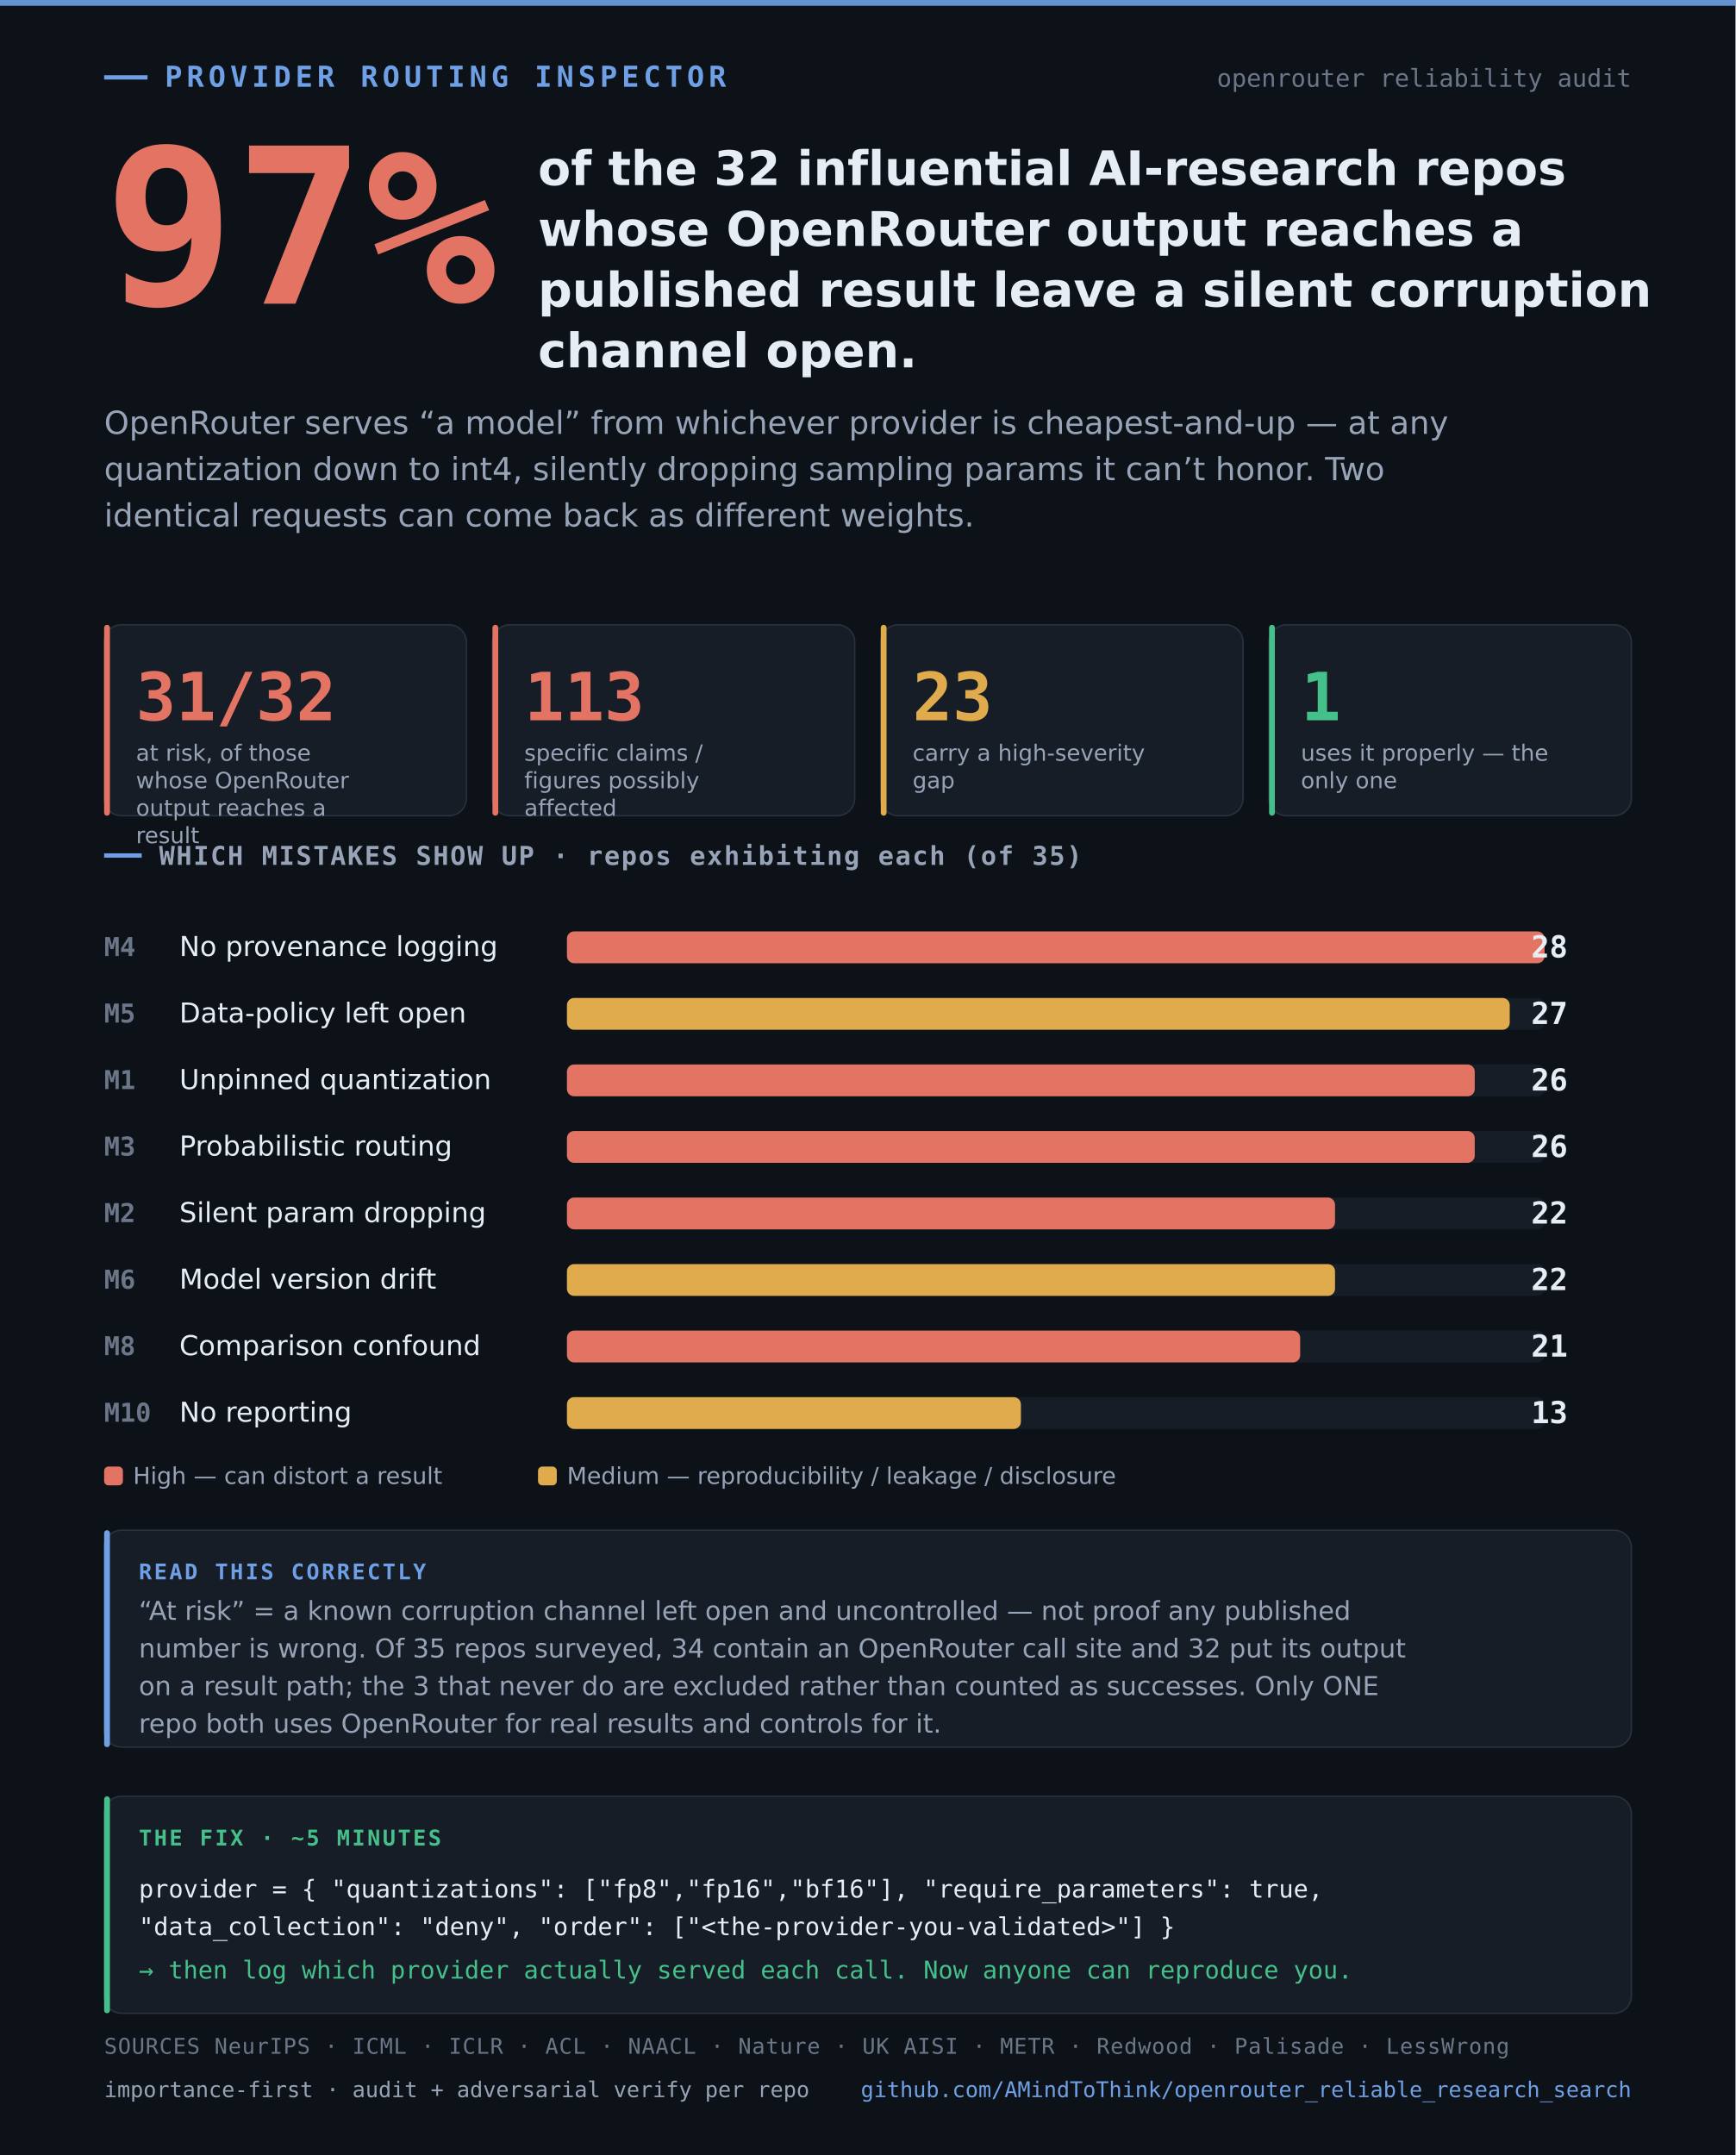
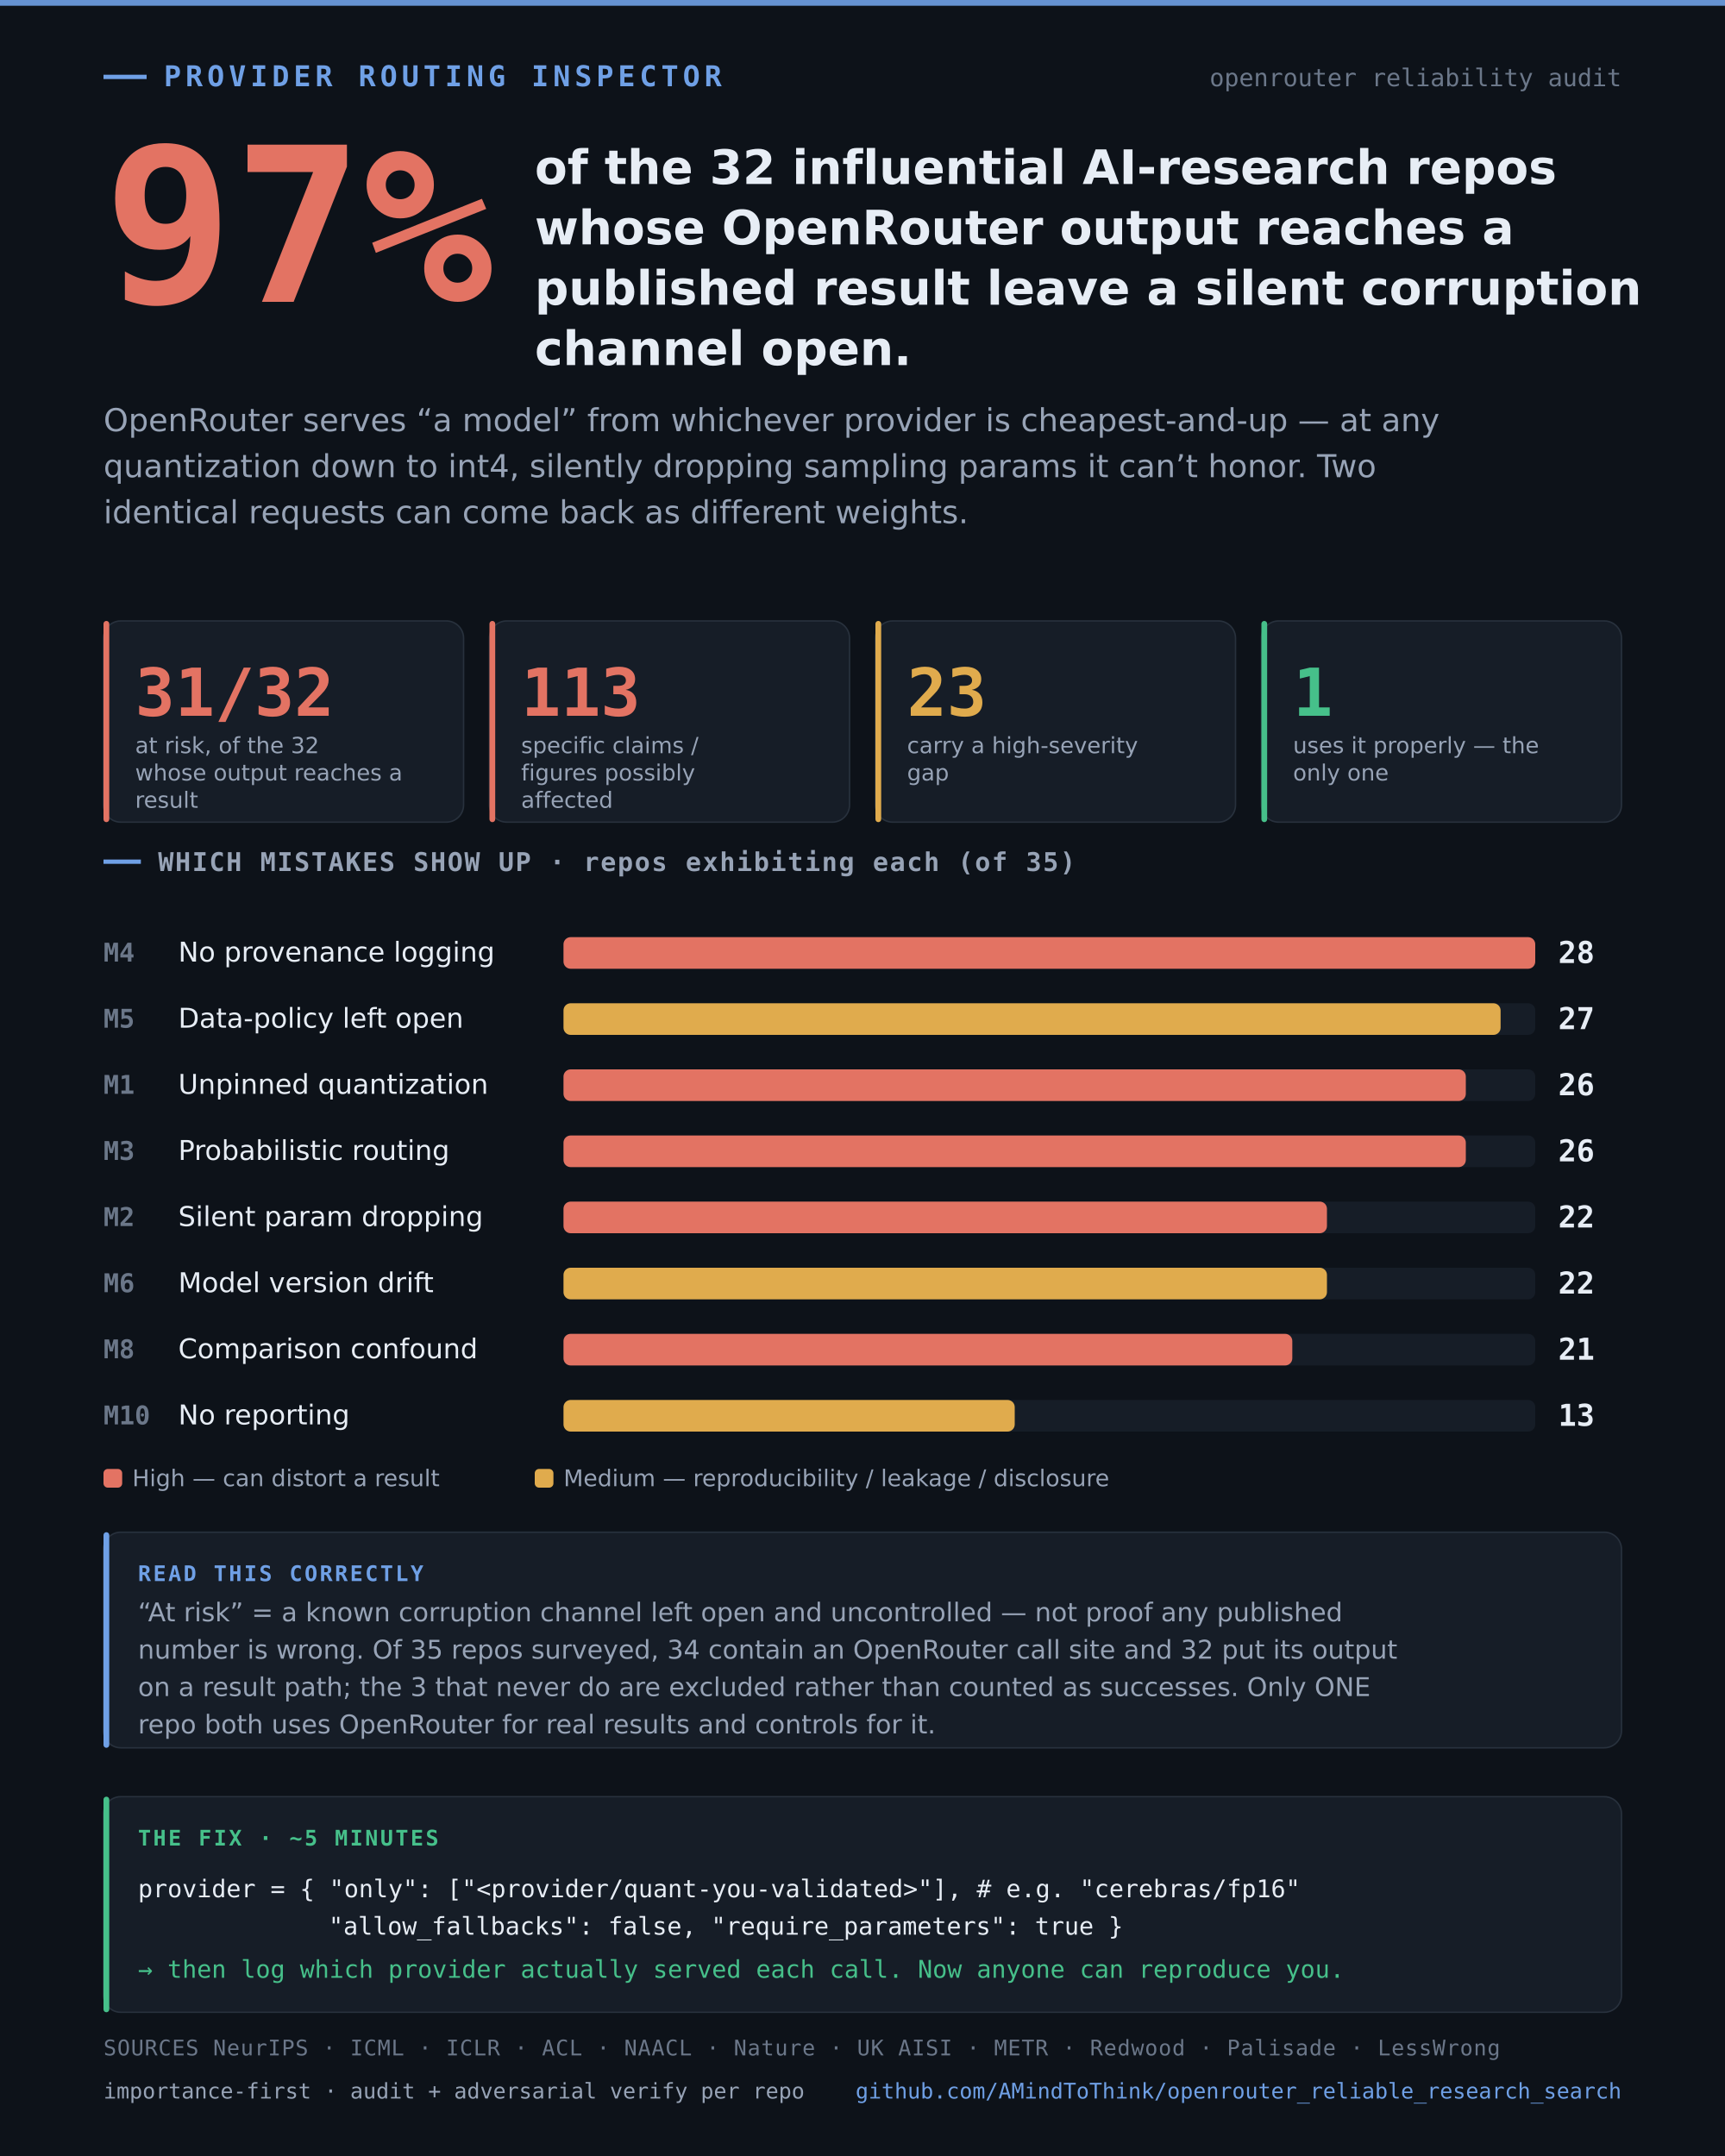
- <svg xmlns="http://www.w3.org/2000/svg" width="1200" height="1490" viewBox="0 0 1200 1490">
-   <rect width="1200" height="1490" fill="#0d1219" />
+ <svg xmlns="http://www.w3.org/2000/svg" width="1200" height="1500" viewBox="0 0 1200 1500">
+   <rect width="1200" height="1500" fill="#0d1219" />
  <rect x="0" y="0" width="1200" height="4" fill="#6fa0e6" opacity="0.9" />
  <rect x="72" y="52" width="30" height="3" fill="#6fa0e6" />
  <text x="114" y="60" font-family="DejaVu Sans Mono, monospace" font-size="20" font-weight="bold" fill="#6fa0e6" text-anchor="start" letter-spacing="3" opacity="1">PROVIDER ROUTING INSPECTOR</text>
  <text x="1128" y="60" font-family="DejaVu Sans Mono, monospace" font-size="17" font-weight="normal" fill="#6b7789" text-anchor="end" opacity="1">openrouter reliability audit</text>
  <text x="72" y="210" font-family="DejaVu Sans Mono, monospace" font-size="150" font-weight="bold" fill="#e37363" text-anchor="start" opacity="1">97%</text>
  <text x="372" y="128" font-family="DejaVu Sans, sans-serif" font-size="33" font-weight="bold" fill="#e7edf5" text-anchor="start" opacity="1">of the 32 influential AI-research repos</text>
  <text x="372" y="170" font-family="DejaVu Sans, sans-serif" font-size="33" font-weight="bold" fill="#e7edf5" text-anchor="start" opacity="1">whose OpenRouter output reaches a</text>
  <text x="372" y="212" font-family="DejaVu Sans, sans-serif" font-size="33" font-weight="bold" fill="#e7edf5" text-anchor="start" opacity="1">published result leave a silent corruption</text>
  <text x="372" y="254" font-family="DejaVu Sans, sans-serif" font-size="33" font-weight="bold" fill="#e7edf5" text-anchor="start" opacity="1">channel open.</text>
  <text x="72" y="300" font-family="DejaVu Sans, sans-serif" font-size="22" font-weight="normal" fill="#97a3b6" text-anchor="start" opacity="1">OpenRouter serves “a model” from whichever provider is cheapest-and-up — at any</text>
  <text x="72" y="332" font-family="DejaVu Sans, sans-serif" font-size="22" font-weight="normal" fill="#97a3b6" text-anchor="start" opacity="1">quantization down to int4, silently dropping sampling params it can’t honor. Two</text>
  <text x="72" y="364" font-family="DejaVu Sans, sans-serif" font-size="22" font-weight="normal" fill="#97a3b6" text-anchor="start" opacity="1">identical requests can come back as different weights.</text>
-   <rect x="72.0" y="432" width="250.5" height="132" rx="12" fill="#161d27" stroke="#28313d" />
-   <rect x="72.0" y="432" width="4" height="132" rx="2" fill="#e37363" />
+   <rect x="72.0" y="432" width="250.5" height="140" rx="12" fill="#161d27" stroke="#28313d" />
+   <rect x="72.0" y="432" width="4" height="140" rx="2" fill="#e37363" />
  <text x="94.0" y="498" font-family="DejaVu Sans Mono, monospace" font-size="46" font-weight="bold" fill="#e37363" text-anchor="start" opacity="1">31/32</text>
-   <text x="94.0" y="526" font-family="DejaVu Sans, sans-serif" font-size="15.5" font-weight="normal" fill="#97a3b6" text-anchor="start" opacity="1">at risk, of those</text>
-   <text x="94.0" y="545" font-family="DejaVu Sans, sans-serif" font-size="15.5" font-weight="normal" fill="#97a3b6" text-anchor="start" opacity="1">whose OpenRouter</text>
-   <text x="94.0" y="564" font-family="DejaVu Sans, sans-serif" font-size="15.5" font-weight="normal" fill="#97a3b6" text-anchor="start" opacity="1">output reaches a</text>
-   <text x="94.0" y="583" font-family="DejaVu Sans, sans-serif" font-size="15.5" font-weight="normal" fill="#97a3b6" text-anchor="start" opacity="1">result</text>
-   <rect x="340.5" y="432" width="250.5" height="132" rx="12" fill="#161d27" stroke="#28313d" />
-   <rect x="340.5" y="432" width="4" height="132" rx="2" fill="#e37363" />
+   <text x="94.0" y="524" font-family="DejaVu Sans, sans-serif" font-size="15.5" font-weight="normal" fill="#97a3b6" text-anchor="start" opacity="1">at risk, of the 32</text>
+   <text x="94.0" y="543" font-family="DejaVu Sans, sans-serif" font-size="15.5" font-weight="normal" fill="#97a3b6" text-anchor="start" opacity="1">whose output reaches a</text>
+   <text x="94.0" y="562" font-family="DejaVu Sans, sans-serif" font-size="15.5" font-weight="normal" fill="#97a3b6" text-anchor="start" opacity="1">result</text>
+   <rect x="340.5" y="432" width="250.5" height="140" rx="12" fill="#161d27" stroke="#28313d" />
+   <rect x="340.5" y="432" width="4" height="140" rx="2" fill="#e37363" />
  <text x="362.5" y="498" font-family="DejaVu Sans Mono, monospace" font-size="46" font-weight="bold" fill="#e37363" text-anchor="start" opacity="1">113</text>
-   <text x="362.5" y="526" font-family="DejaVu Sans, sans-serif" font-size="15.5" font-weight="normal" fill="#97a3b6" text-anchor="start" opacity="1">specific claims /</text>
-   <text x="362.5" y="545" font-family="DejaVu Sans, sans-serif" font-size="15.5" font-weight="normal" fill="#97a3b6" text-anchor="start" opacity="1">figures possibly</text>
-   <text x="362.5" y="564" font-family="DejaVu Sans, sans-serif" font-size="15.5" font-weight="normal" fill="#97a3b6" text-anchor="start" opacity="1">affected</text>
-   <rect x="609.0" y="432" width="250.5" height="132" rx="12" fill="#161d27" stroke="#28313d" />
-   <rect x="609.0" y="432" width="4" height="132" rx="2" fill="#e0ab4d" />
+   <text x="362.5" y="524" font-family="DejaVu Sans, sans-serif" font-size="15.5" font-weight="normal" fill="#97a3b6" text-anchor="start" opacity="1">specific claims /</text>
+   <text x="362.5" y="543" font-family="DejaVu Sans, sans-serif" font-size="15.5" font-weight="normal" fill="#97a3b6" text-anchor="start" opacity="1">figures possibly</text>
+   <text x="362.5" y="562" font-family="DejaVu Sans, sans-serif" font-size="15.5" font-weight="normal" fill="#97a3b6" text-anchor="start" opacity="1">affected</text>
+   <rect x="609.0" y="432" width="250.5" height="140" rx="12" fill="#161d27" stroke="#28313d" />
+   <rect x="609.0" y="432" width="4" height="140" rx="2" fill="#e0ab4d" />
  <text x="631.0" y="498" font-family="DejaVu Sans Mono, monospace" font-size="46" font-weight="bold" fill="#e0ab4d" text-anchor="start" opacity="1">23</text>
-   <text x="631.0" y="526" font-family="DejaVu Sans, sans-serif" font-size="15.5" font-weight="normal" fill="#97a3b6" text-anchor="start" opacity="1">carry a high-severity</text>
-   <text x="631.0" y="545" font-family="DejaVu Sans, sans-serif" font-size="15.5" font-weight="normal" fill="#97a3b6" text-anchor="start" opacity="1">gap</text>
-   <rect x="877.5" y="432" width="250.5" height="132" rx="12" fill="#161d27" stroke="#28313d" />
-   <rect x="877.5" y="432" width="4" height="132" rx="2" fill="#46c08a" />
+   <text x="631.0" y="524" font-family="DejaVu Sans, sans-serif" font-size="15.5" font-weight="normal" fill="#97a3b6" text-anchor="start" opacity="1">carry a high-severity</text>
+   <text x="631.0" y="543" font-family="DejaVu Sans, sans-serif" font-size="15.5" font-weight="normal" fill="#97a3b6" text-anchor="start" opacity="1">gap</text>
+   <rect x="877.5" y="432" width="250.5" height="140" rx="12" fill="#161d27" stroke="#28313d" />
+   <rect x="877.5" y="432" width="4" height="140" rx="2" fill="#46c08a" />
  <text x="899.5" y="498" font-family="DejaVu Sans Mono, monospace" font-size="46" font-weight="bold" fill="#46c08a" text-anchor="start" opacity="1">1</text>
-   <text x="899.5" y="526" font-family="DejaVu Sans, sans-serif" font-size="15.5" font-weight="normal" fill="#97a3b6" text-anchor="start" opacity="1">uses it properly — the</text>
-   <text x="899.5" y="545" font-family="DejaVu Sans, sans-serif" font-size="15.5" font-weight="normal" fill="#97a3b6" text-anchor="start" opacity="1">only one</text>
-   <rect x="72" y="590" width="26" height="3" fill="#6fa0e6" />
-   <text x="110" y="598" font-family="DejaVu Sans Mono, monospace" font-size="18" font-weight="bold" fill="#97a3b6" text-anchor="start" letter-spacing="1" opacity="1">WHICH MISTAKES SHOW UP  ·  repos exhibiting each (of 35)</text>
-   <text x="72" y="661" font-family="DejaVu Sans Mono, monospace" font-size="18" font-weight="bold" fill="#6b7789" text-anchor="start" opacity="1">M4</text>
-   <text x="124" y="661" font-family="DejaVu Sans, sans-serif" font-size="19" font-weight="normal" fill="#e7edf5" text-anchor="start" opacity="1">No provenance logging</text>
-   <rect x="392" y="644" width="676" height="22" rx="5" fill="#161d27" />
-   <rect x="392" y="644" width="676.0" height="22" rx="5" fill="#e37363" />
-   <text x="1084" y="662" font-family="DejaVu Sans Mono, monospace" font-size="21" font-weight="bold" fill="#e7edf5" text-anchor="end" opacity="1">28</text>
-   <text x="1128" y="662" font-family="DejaVu Sans, sans-serif" font-size="1" font-weight="normal" fill="#e7edf5" text-anchor="start" opacity="1" />
-   <text x="72" y="707" font-family="DejaVu Sans Mono, monospace" font-size="18" font-weight="bold" fill="#6b7789" text-anchor="start" opacity="1">M5</text>
-   <text x="124" y="707" font-family="DejaVu Sans, sans-serif" font-size="19" font-weight="normal" fill="#e7edf5" text-anchor="start" opacity="1">Data-policy left open</text>
-   <rect x="392" y="690" width="676" height="22" rx="5" fill="#161d27" />
-   <rect x="392" y="690" width="651.9" height="22" rx="5" fill="#e0ab4d" />
-   <text x="1084" y="708" font-family="DejaVu Sans Mono, monospace" font-size="21" font-weight="bold" fill="#e7edf5" text-anchor="end" opacity="1">27</text>
-   <text x="1128" y="708" font-family="DejaVu Sans, sans-serif" font-size="1" font-weight="normal" fill="#e7edf5" text-anchor="start" opacity="1" />
-   <text x="72" y="753" font-family="DejaVu Sans Mono, monospace" font-size="18" font-weight="bold" fill="#6b7789" text-anchor="start" opacity="1">M1</text>
-   <text x="124" y="753" font-family="DejaVu Sans, sans-serif" font-size="19" font-weight="normal" fill="#e7edf5" text-anchor="start" opacity="1">Unpinned quantization</text>
-   <rect x="392" y="736" width="676" height="22" rx="5" fill="#161d27" />
-   <rect x="392" y="736" width="627.7" height="22" rx="5" fill="#e37363" />
-   <text x="1084" y="754" font-family="DejaVu Sans Mono, monospace" font-size="21" font-weight="bold" fill="#e7edf5" text-anchor="end" opacity="1">26</text>
-   <text x="1128" y="754" font-family="DejaVu Sans, sans-serif" font-size="1" font-weight="normal" fill="#e7edf5" text-anchor="start" opacity="1" />
-   <text x="72" y="799" font-family="DejaVu Sans Mono, monospace" font-size="18" font-weight="bold" fill="#6b7789" text-anchor="start" opacity="1">M3</text>
-   <text x="124" y="799" font-family="DejaVu Sans, sans-serif" font-size="19" font-weight="normal" fill="#e7edf5" text-anchor="start" opacity="1">Probabilistic routing</text>
-   <rect x="392" y="782" width="676" height="22" rx="5" fill="#161d27" />
-   <rect x="392" y="782" width="627.7" height="22" rx="5" fill="#e37363" />
-   <text x="1084" y="800" font-family="DejaVu Sans Mono, monospace" font-size="21" font-weight="bold" fill="#e7edf5" text-anchor="end" opacity="1">26</text>
-   <text x="1128" y="800" font-family="DejaVu Sans, sans-serif" font-size="1" font-weight="normal" fill="#e7edf5" text-anchor="start" opacity="1" />
-   <text x="72" y="845" font-family="DejaVu Sans Mono, monospace" font-size="18" font-weight="bold" fill="#6b7789" text-anchor="start" opacity="1">M2</text>
-   <text x="124" y="845" font-family="DejaVu Sans, sans-serif" font-size="19" font-weight="normal" fill="#e7edf5" text-anchor="start" opacity="1">Silent param dropping</text>
-   <rect x="392" y="828" width="676" height="22" rx="5" fill="#161d27" />
-   <rect x="392" y="828" width="531.1" height="22" rx="5" fill="#e37363" />
-   <text x="1084" y="846" font-family="DejaVu Sans Mono, monospace" font-size="21" font-weight="bold" fill="#e7edf5" text-anchor="end" opacity="1">22</text>
-   <text x="1128" y="846" font-family="DejaVu Sans, sans-serif" font-size="1" font-weight="normal" fill="#e7edf5" text-anchor="start" opacity="1" />
-   <text x="72" y="891" font-family="DejaVu Sans Mono, monospace" font-size="18" font-weight="bold" fill="#6b7789" text-anchor="start" opacity="1">M6</text>
-   <text x="124" y="891" font-family="DejaVu Sans, sans-serif" font-size="19" font-weight="normal" fill="#e7edf5" text-anchor="start" opacity="1">Model version drift</text>
-   <rect x="392" y="874" width="676" height="22" rx="5" fill="#161d27" />
-   <rect x="392" y="874" width="531.1" height="22" rx="5" fill="#e0ab4d" />
-   <text x="1084" y="892" font-family="DejaVu Sans Mono, monospace" font-size="21" font-weight="bold" fill="#e7edf5" text-anchor="end" opacity="1">22</text>
-   <text x="1128" y="892" font-family="DejaVu Sans, sans-serif" font-size="1" font-weight="normal" fill="#e7edf5" text-anchor="start" opacity="1" />
-   <text x="72" y="937" font-family="DejaVu Sans Mono, monospace" font-size="18" font-weight="bold" fill="#6b7789" text-anchor="start" opacity="1">M8</text>
-   <text x="124" y="937" font-family="DejaVu Sans, sans-serif" font-size="19" font-weight="normal" fill="#e7edf5" text-anchor="start" opacity="1">Comparison confound</text>
-   <rect x="392" y="920" width="676" height="22" rx="5" fill="#161d27" />
-   <rect x="392" y="920" width="507.0" height="22" rx="5" fill="#e37363" />
-   <text x="1084" y="938" font-family="DejaVu Sans Mono, monospace" font-size="21" font-weight="bold" fill="#e7edf5" text-anchor="end" opacity="1">21</text>
-   <text x="1128" y="938" font-family="DejaVu Sans, sans-serif" font-size="1" font-weight="normal" fill="#e7edf5" text-anchor="start" opacity="1" />
-   <text x="72" y="983" font-family="DejaVu Sans Mono, monospace" font-size="18" font-weight="bold" fill="#6b7789" text-anchor="start" opacity="1">M10</text>
-   <text x="124" y="983" font-family="DejaVu Sans, sans-serif" font-size="19" font-weight="normal" fill="#e7edf5" text-anchor="start" opacity="1">No reporting</text>
-   <rect x="392" y="966" width="676" height="22" rx="5" fill="#161d27" />
-   <rect x="392" y="966" width="313.9" height="22" rx="5" fill="#e0ab4d" />
-   <text x="1084" y="984" font-family="DejaVu Sans Mono, monospace" font-size="21" font-weight="bold" fill="#e7edf5" text-anchor="end" opacity="1">13</text>
-   <text x="1128" y="984" font-family="DejaVu Sans, sans-serif" font-size="1" font-weight="normal" fill="#e7edf5" text-anchor="start" opacity="1" />
-   <rect x="72" y="1014" width="13" height="13" rx="3" fill="#e37363" />
-   <text x="92" y="1026" font-family="DejaVu Sans, sans-serif" font-size="16" font-weight="normal" fill="#97a3b6" text-anchor="start" opacity="1">High — can distort a result</text>
-   <rect x="372" y="1014" width="13" height="13" rx="3" fill="#e0ab4d" />
-   <text x="392" y="1026" font-family="DejaVu Sans, sans-serif" font-size="16" font-weight="normal" fill="#97a3b6" text-anchor="start" opacity="1">Medium — reproducibility / leakage / disclosure</text>
-   <rect x="72" y="1058" width="1056" height="150" rx="12" fill="#161d27" stroke="#28313d" />
-   <rect x="72" y="1058" width="4" height="150" rx="2" fill="#6fa0e6" />
-   <text x="96" y="1092" font-family="DejaVu Sans Mono, monospace" font-size="15" font-weight="bold" fill="#6fa0e6" text-anchor="start" letter-spacing="1.5" opacity="1">READ THIS CORRECTLY</text>
-   <text x="96" y="1120" font-family="DejaVu Sans, sans-serif" font-size="18" font-weight="normal" fill="#97a3b6" text-anchor="start" opacity="1">“At risk” = a known corruption channel left open and uncontrolled — not proof any published</text>
-   <text x="96" y="1146" font-family="DejaVu Sans, sans-serif" font-size="18" font-weight="normal" fill="#97a3b6" text-anchor="start" opacity="1">number is wrong. Of 35 repos surveyed, 34 contain an OpenRouter call site and 32 put its output</text>
-   <text x="96" y="1172" font-family="DejaVu Sans, sans-serif" font-size="18" font-weight="normal" fill="#97a3b6" text-anchor="start" opacity="1">on a result path; the 3 that never do are excluded rather than counted as successes. Only ONE</text>
-   <text x="96" y="1198" font-family="DejaVu Sans, sans-serif" font-size="18" font-weight="normal" fill="#97a3b6" text-anchor="start" opacity="1">repo both uses OpenRouter for real results and controls for it.</text>
-   <rect x="72" y="1242" width="1056" height="150" rx="12" fill="#161d27" stroke="#28313d" />
-   <rect x="72" y="1242" width="4" height="150" rx="2" fill="#46c08a" />
-   <text x="96" y="1276" font-family="DejaVu Sans Mono, monospace" font-size="15" font-weight="bold" fill="#46c08a" text-anchor="start" letter-spacing="1.5" opacity="1">THE FIX  ·  ~5 MINUTES</text>
-   <text x="96" y="1312" font-family="DejaVu Sans Mono, monospace" font-size="17" font-weight="normal" fill="#e7edf5" text-anchor="start" opacity="1">provider = { "quantizations": ["fp8","fp16","bf16"],  "require_parameters": true,</text>
-   <text x="96" y="1338" font-family="DejaVu Sans Mono, monospace" font-size="17" font-weight="normal" fill="#e7edf5" text-anchor="start" opacity="1">             "data_collection": "deny",  "order": ["&lt;the-provider-you-validated&gt;"] }</text>
-   <text x="96" y="1368" font-family="DejaVu Sans Mono, monospace" font-size="17" font-weight="normal" fill="#46c08a" text-anchor="start" opacity="1">→ then log which provider actually served each call. Now anyone can reproduce you.</text>
-   <text x="72" y="1420" font-family="DejaVu Sans Mono, monospace" font-size="15" font-weight="normal" fill="#6b7789" text-anchor="start" letter-spacing="0.5" opacity="1">SOURCES  NeurIPS · ICML · ICLR · ACL · NAACL · Nature · UK AISI · METR · Redwood · Palisade · LessWrong</text>
-   <text x="72" y="1450" font-family="DejaVu Sans Mono, monospace" font-size="15" font-weight="normal" fill="#97a3b6" text-anchor="start" opacity="1">importance-first · audit + adversarial verify per repo</text>
-   <text x="1128" y="1450" font-family="DejaVu Sans Mono, monospace" font-size="15" font-weight="normal" fill="#6fa0e6" text-anchor="end" opacity="1">github.com/AMindToThink/openrouter_reliable_research_search</text>
+   <text x="899.5" y="524" font-family="DejaVu Sans, sans-serif" font-size="15.5" font-weight="normal" fill="#97a3b6" text-anchor="start" opacity="1">uses it properly — the</text>
+   <text x="899.5" y="543" font-family="DejaVu Sans, sans-serif" font-size="15.5" font-weight="normal" fill="#97a3b6" text-anchor="start" opacity="1">only one</text>
+   <rect x="72" y="598" width="26" height="3" fill="#6fa0e6" />
+   <text x="110" y="606" font-family="DejaVu Sans Mono, monospace" font-size="18" font-weight="bold" fill="#97a3b6" text-anchor="start" letter-spacing="1" opacity="1">WHICH MISTAKES SHOW UP  ·  repos exhibiting each (of 35)</text>
+   <text x="72" y="669" font-family="DejaVu Sans Mono, monospace" font-size="18" font-weight="bold" fill="#6b7789" text-anchor="start" opacity="1">M4</text>
+   <text x="124" y="669" font-family="DejaVu Sans, sans-serif" font-size="19" font-weight="normal" fill="#e7edf5" text-anchor="start" opacity="1">No provenance logging</text>
+   <rect x="392" y="652" width="676" height="22" rx="5" fill="#161d27" />
+   <rect x="392" y="652" width="676.0" height="22" rx="5" fill="#e37363" />
+   <text x="1084" y="670" font-family="DejaVu Sans Mono, monospace" font-size="21" font-weight="bold" fill="#e7edf5" text-anchor="start" opacity="1">28</text>
+   <text x="72" y="715" font-family="DejaVu Sans Mono, monospace" font-size="18" font-weight="bold" fill="#6b7789" text-anchor="start" opacity="1">M5</text>
+   <text x="124" y="715" font-family="DejaVu Sans, sans-serif" font-size="19" font-weight="normal" fill="#e7edf5" text-anchor="start" opacity="1">Data-policy left open</text>
+   <rect x="392" y="698" width="676" height="22" rx="5" fill="#161d27" />
+   <rect x="392" y="698" width="651.9" height="22" rx="5" fill="#e0ab4d" />
+   <text x="1084" y="716" font-family="DejaVu Sans Mono, monospace" font-size="21" font-weight="bold" fill="#e7edf5" text-anchor="start" opacity="1">27</text>
+   <text x="72" y="761" font-family="DejaVu Sans Mono, monospace" font-size="18" font-weight="bold" fill="#6b7789" text-anchor="start" opacity="1">M1</text>
+   <text x="124" y="761" font-family="DejaVu Sans, sans-serif" font-size="19" font-weight="normal" fill="#e7edf5" text-anchor="start" opacity="1">Unpinned quantization</text>
+   <rect x="392" y="744" width="676" height="22" rx="5" fill="#161d27" />
+   <rect x="392" y="744" width="627.7" height="22" rx="5" fill="#e37363" />
+   <text x="1084" y="762" font-family="DejaVu Sans Mono, monospace" font-size="21" font-weight="bold" fill="#e7edf5" text-anchor="start" opacity="1">26</text>
+   <text x="72" y="807" font-family="DejaVu Sans Mono, monospace" font-size="18" font-weight="bold" fill="#6b7789" text-anchor="start" opacity="1">M3</text>
+   <text x="124" y="807" font-family="DejaVu Sans, sans-serif" font-size="19" font-weight="normal" fill="#e7edf5" text-anchor="start" opacity="1">Probabilistic routing</text>
+   <rect x="392" y="790" width="676" height="22" rx="5" fill="#161d27" />
+   <rect x="392" y="790" width="627.7" height="22" rx="5" fill="#e37363" />
+   <text x="1084" y="808" font-family="DejaVu Sans Mono, monospace" font-size="21" font-weight="bold" fill="#e7edf5" text-anchor="start" opacity="1">26</text>
+   <text x="72" y="853" font-family="DejaVu Sans Mono, monospace" font-size="18" font-weight="bold" fill="#6b7789" text-anchor="start" opacity="1">M2</text>
+   <text x="124" y="853" font-family="DejaVu Sans, sans-serif" font-size="19" font-weight="normal" fill="#e7edf5" text-anchor="start" opacity="1">Silent param dropping</text>
+   <rect x="392" y="836" width="676" height="22" rx="5" fill="#161d27" />
+   <rect x="392" y="836" width="531.1" height="22" rx="5" fill="#e37363" />
+   <text x="1084" y="854" font-family="DejaVu Sans Mono, monospace" font-size="21" font-weight="bold" fill="#e7edf5" text-anchor="start" opacity="1">22</text>
+   <text x="72" y="899" font-family="DejaVu Sans Mono, monospace" font-size="18" font-weight="bold" fill="#6b7789" text-anchor="start" opacity="1">M6</text>
+   <text x="124" y="899" font-family="DejaVu Sans, sans-serif" font-size="19" font-weight="normal" fill="#e7edf5" text-anchor="start" opacity="1">Model version drift</text>
+   <rect x="392" y="882" width="676" height="22" rx="5" fill="#161d27" />
+   <rect x="392" y="882" width="531.1" height="22" rx="5" fill="#e0ab4d" />
+   <text x="1084" y="900" font-family="DejaVu Sans Mono, monospace" font-size="21" font-weight="bold" fill="#e7edf5" text-anchor="start" opacity="1">22</text>
+   <text x="72" y="945" font-family="DejaVu Sans Mono, monospace" font-size="18" font-weight="bold" fill="#6b7789" text-anchor="start" opacity="1">M8</text>
+   <text x="124" y="945" font-family="DejaVu Sans, sans-serif" font-size="19" font-weight="normal" fill="#e7edf5" text-anchor="start" opacity="1">Comparison confound</text>
+   <rect x="392" y="928" width="676" height="22" rx="5" fill="#161d27" />
+   <rect x="392" y="928" width="507.0" height="22" rx="5" fill="#e37363" />
+   <text x="1084" y="946" font-family="DejaVu Sans Mono, monospace" font-size="21" font-weight="bold" fill="#e7edf5" text-anchor="start" opacity="1">21</text>
+   <text x="72" y="991" font-family="DejaVu Sans Mono, monospace" font-size="18" font-weight="bold" fill="#6b7789" text-anchor="start" opacity="1">M10</text>
+   <text x="124" y="991" font-family="DejaVu Sans, sans-serif" font-size="19" font-weight="normal" fill="#e7edf5" text-anchor="start" opacity="1">No reporting</text>
+   <rect x="392" y="974" width="676" height="22" rx="5" fill="#161d27" />
+   <rect x="392" y="974" width="313.9" height="22" rx="5" fill="#e0ab4d" />
+   <text x="1084" y="992" font-family="DejaVu Sans Mono, monospace" font-size="21" font-weight="bold" fill="#e7edf5" text-anchor="start" opacity="1">13</text>
+   <rect x="72" y="1022" width="13" height="13" rx="3" fill="#e37363" />
+   <text x="92" y="1034" font-family="DejaVu Sans, sans-serif" font-size="16" font-weight="normal" fill="#97a3b6" text-anchor="start" opacity="1">High — can distort a result</text>
+   <rect x="372" y="1022" width="13" height="13" rx="3" fill="#e0ab4d" />
+   <text x="392" y="1034" font-family="DejaVu Sans, sans-serif" font-size="16" font-weight="normal" fill="#97a3b6" text-anchor="start" opacity="1">Medium — reproducibility / leakage / disclosure</text>
+   <rect x="72" y="1066" width="1056" height="150" rx="12" fill="#161d27" stroke="#28313d" />
+   <rect x="72" y="1066" width="4" height="150" rx="2" fill="#6fa0e6" />
+   <text x="96" y="1100" font-family="DejaVu Sans Mono, monospace" font-size="15" font-weight="bold" fill="#6fa0e6" text-anchor="start" letter-spacing="1.5" opacity="1">READ THIS CORRECTLY</text>
+   <text x="96" y="1128" font-family="DejaVu Sans, sans-serif" font-size="18" font-weight="normal" fill="#97a3b6" text-anchor="start" opacity="1">“At risk” = a known corruption channel left open and uncontrolled — not proof any published</text>
+   <text x="96" y="1154" font-family="DejaVu Sans, sans-serif" font-size="18" font-weight="normal" fill="#97a3b6" text-anchor="start" opacity="1">number is wrong. Of 35 repos surveyed, 34 contain an OpenRouter call site and 32 put its output</text>
+   <text x="96" y="1180" font-family="DejaVu Sans, sans-serif" font-size="18" font-weight="normal" fill="#97a3b6" text-anchor="start" opacity="1">on a result path; the 3 that never do are excluded rather than counted as successes. Only ONE</text>
+   <text x="96" y="1206" font-family="DejaVu Sans, sans-serif" font-size="18" font-weight="normal" fill="#97a3b6" text-anchor="start" opacity="1">repo both uses OpenRouter for real results and controls for it.</text>
+   <rect x="72" y="1250" width="1056" height="150" rx="12" fill="#161d27" stroke="#28313d" />
+   <rect x="72" y="1250" width="4" height="150" rx="2" fill="#46c08a" />
+   <text x="96" y="1284" font-family="DejaVu Sans Mono, monospace" font-size="15" font-weight="bold" fill="#46c08a" text-anchor="start" letter-spacing="1.5" opacity="1">THE FIX  ·  ~5 MINUTES</text>
+   <text x="96" y="1320" font-family="DejaVu Sans Mono, monospace" font-size="17" font-weight="normal" fill="#e7edf5" text-anchor="start" opacity="1">provider = { "only": ["&lt;provider/quant-you-validated&gt;"],   # e.g. "cerebras/fp16"</text>
+   <text x="228.6" y="1346" font-family="DejaVu Sans Mono, monospace" font-size="17" font-weight="normal" fill="#e7edf5" text-anchor="start" opacity="1">"allow_fallbacks": false,  "require_parameters": true }</text>
+   <text x="96" y="1376" font-family="DejaVu Sans Mono, monospace" font-size="17" font-weight="normal" fill="#46c08a" text-anchor="start" opacity="1">→ then log which provider actually served each call. Now anyone can reproduce you.</text>
+   <text x="72" y="1430" font-family="DejaVu Sans Mono, monospace" font-size="15" font-weight="normal" fill="#6b7789" text-anchor="start" letter-spacing="0.5" opacity="1">SOURCES  NeurIPS · ICML · ICLR · ACL · NAACL · Nature · UK AISI · METR · Redwood · Palisade · LessWrong</text>
+   <text x="72" y="1460" font-family="DejaVu Sans Mono, monospace" font-size="15" font-weight="normal" fill="#97a3b6" text-anchor="start" opacity="1">importance-first · audit + adversarial verify per repo</text>
+   <text x="1128" y="1460" font-family="DejaVu Sans Mono, monospace" font-size="15" font-weight="normal" fill="#6fa0e6" text-anchor="end" opacity="1">github.com/AMindToThink/openrouter_reliable_research_search</text>
</svg>
